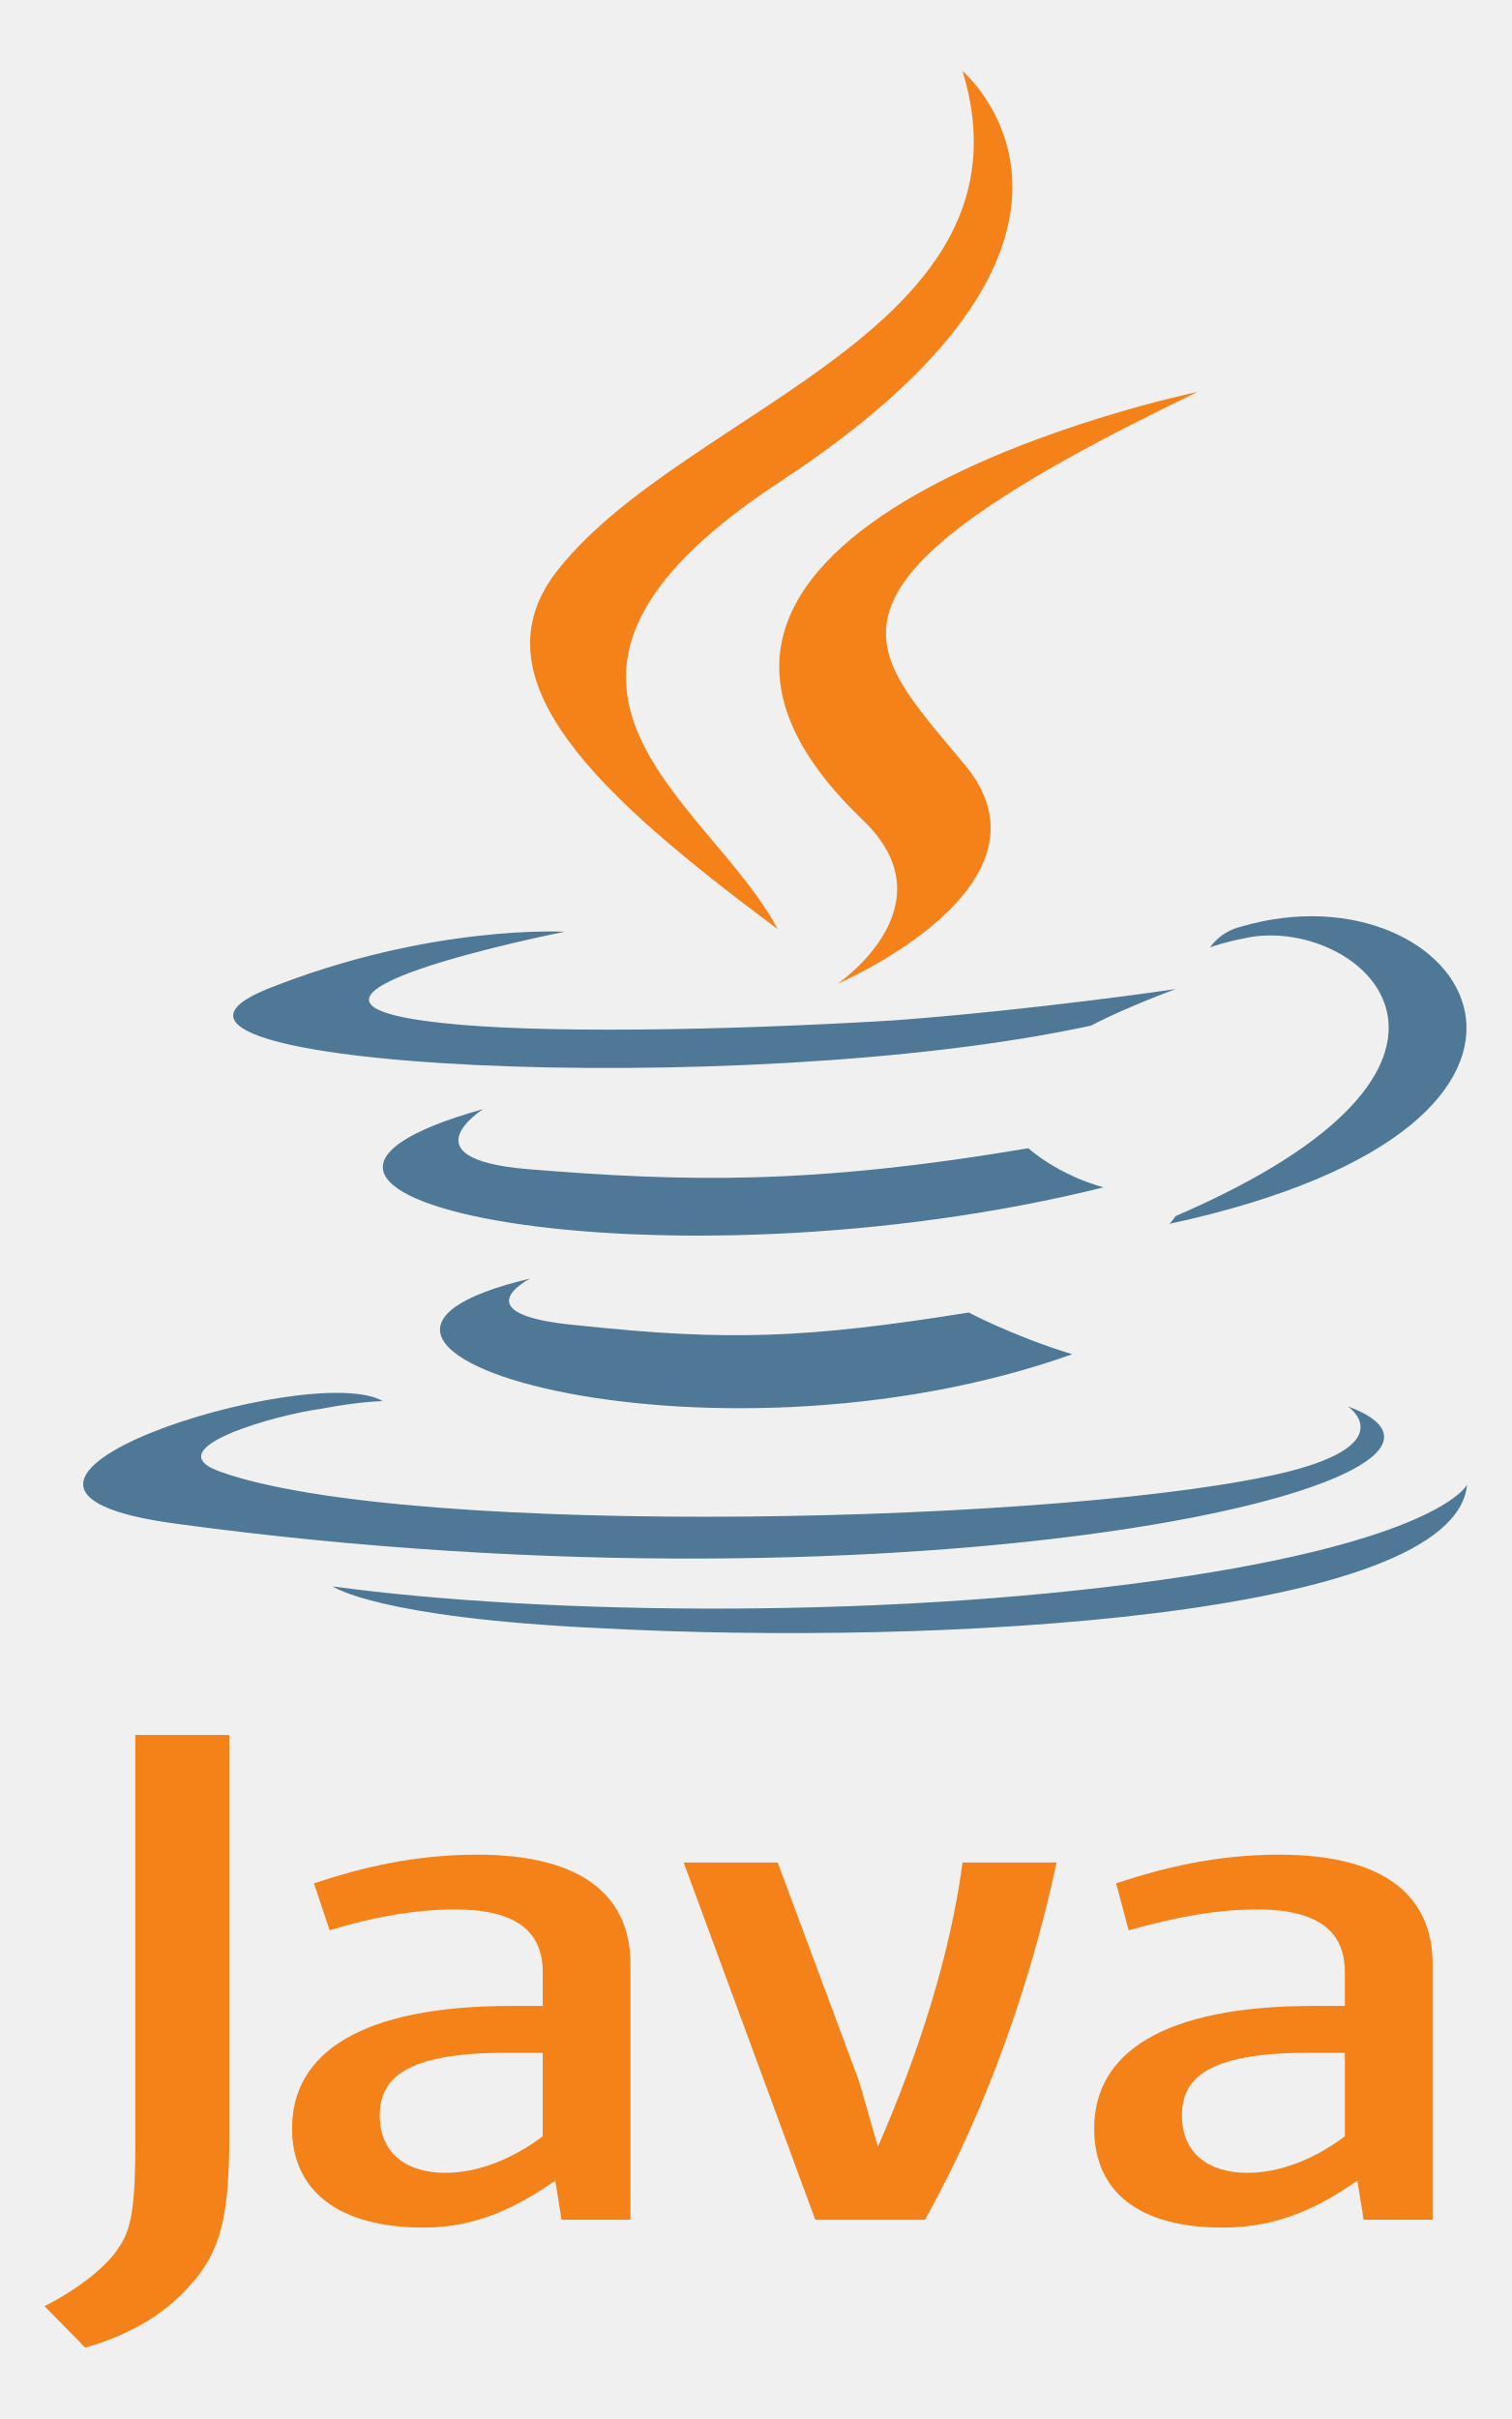
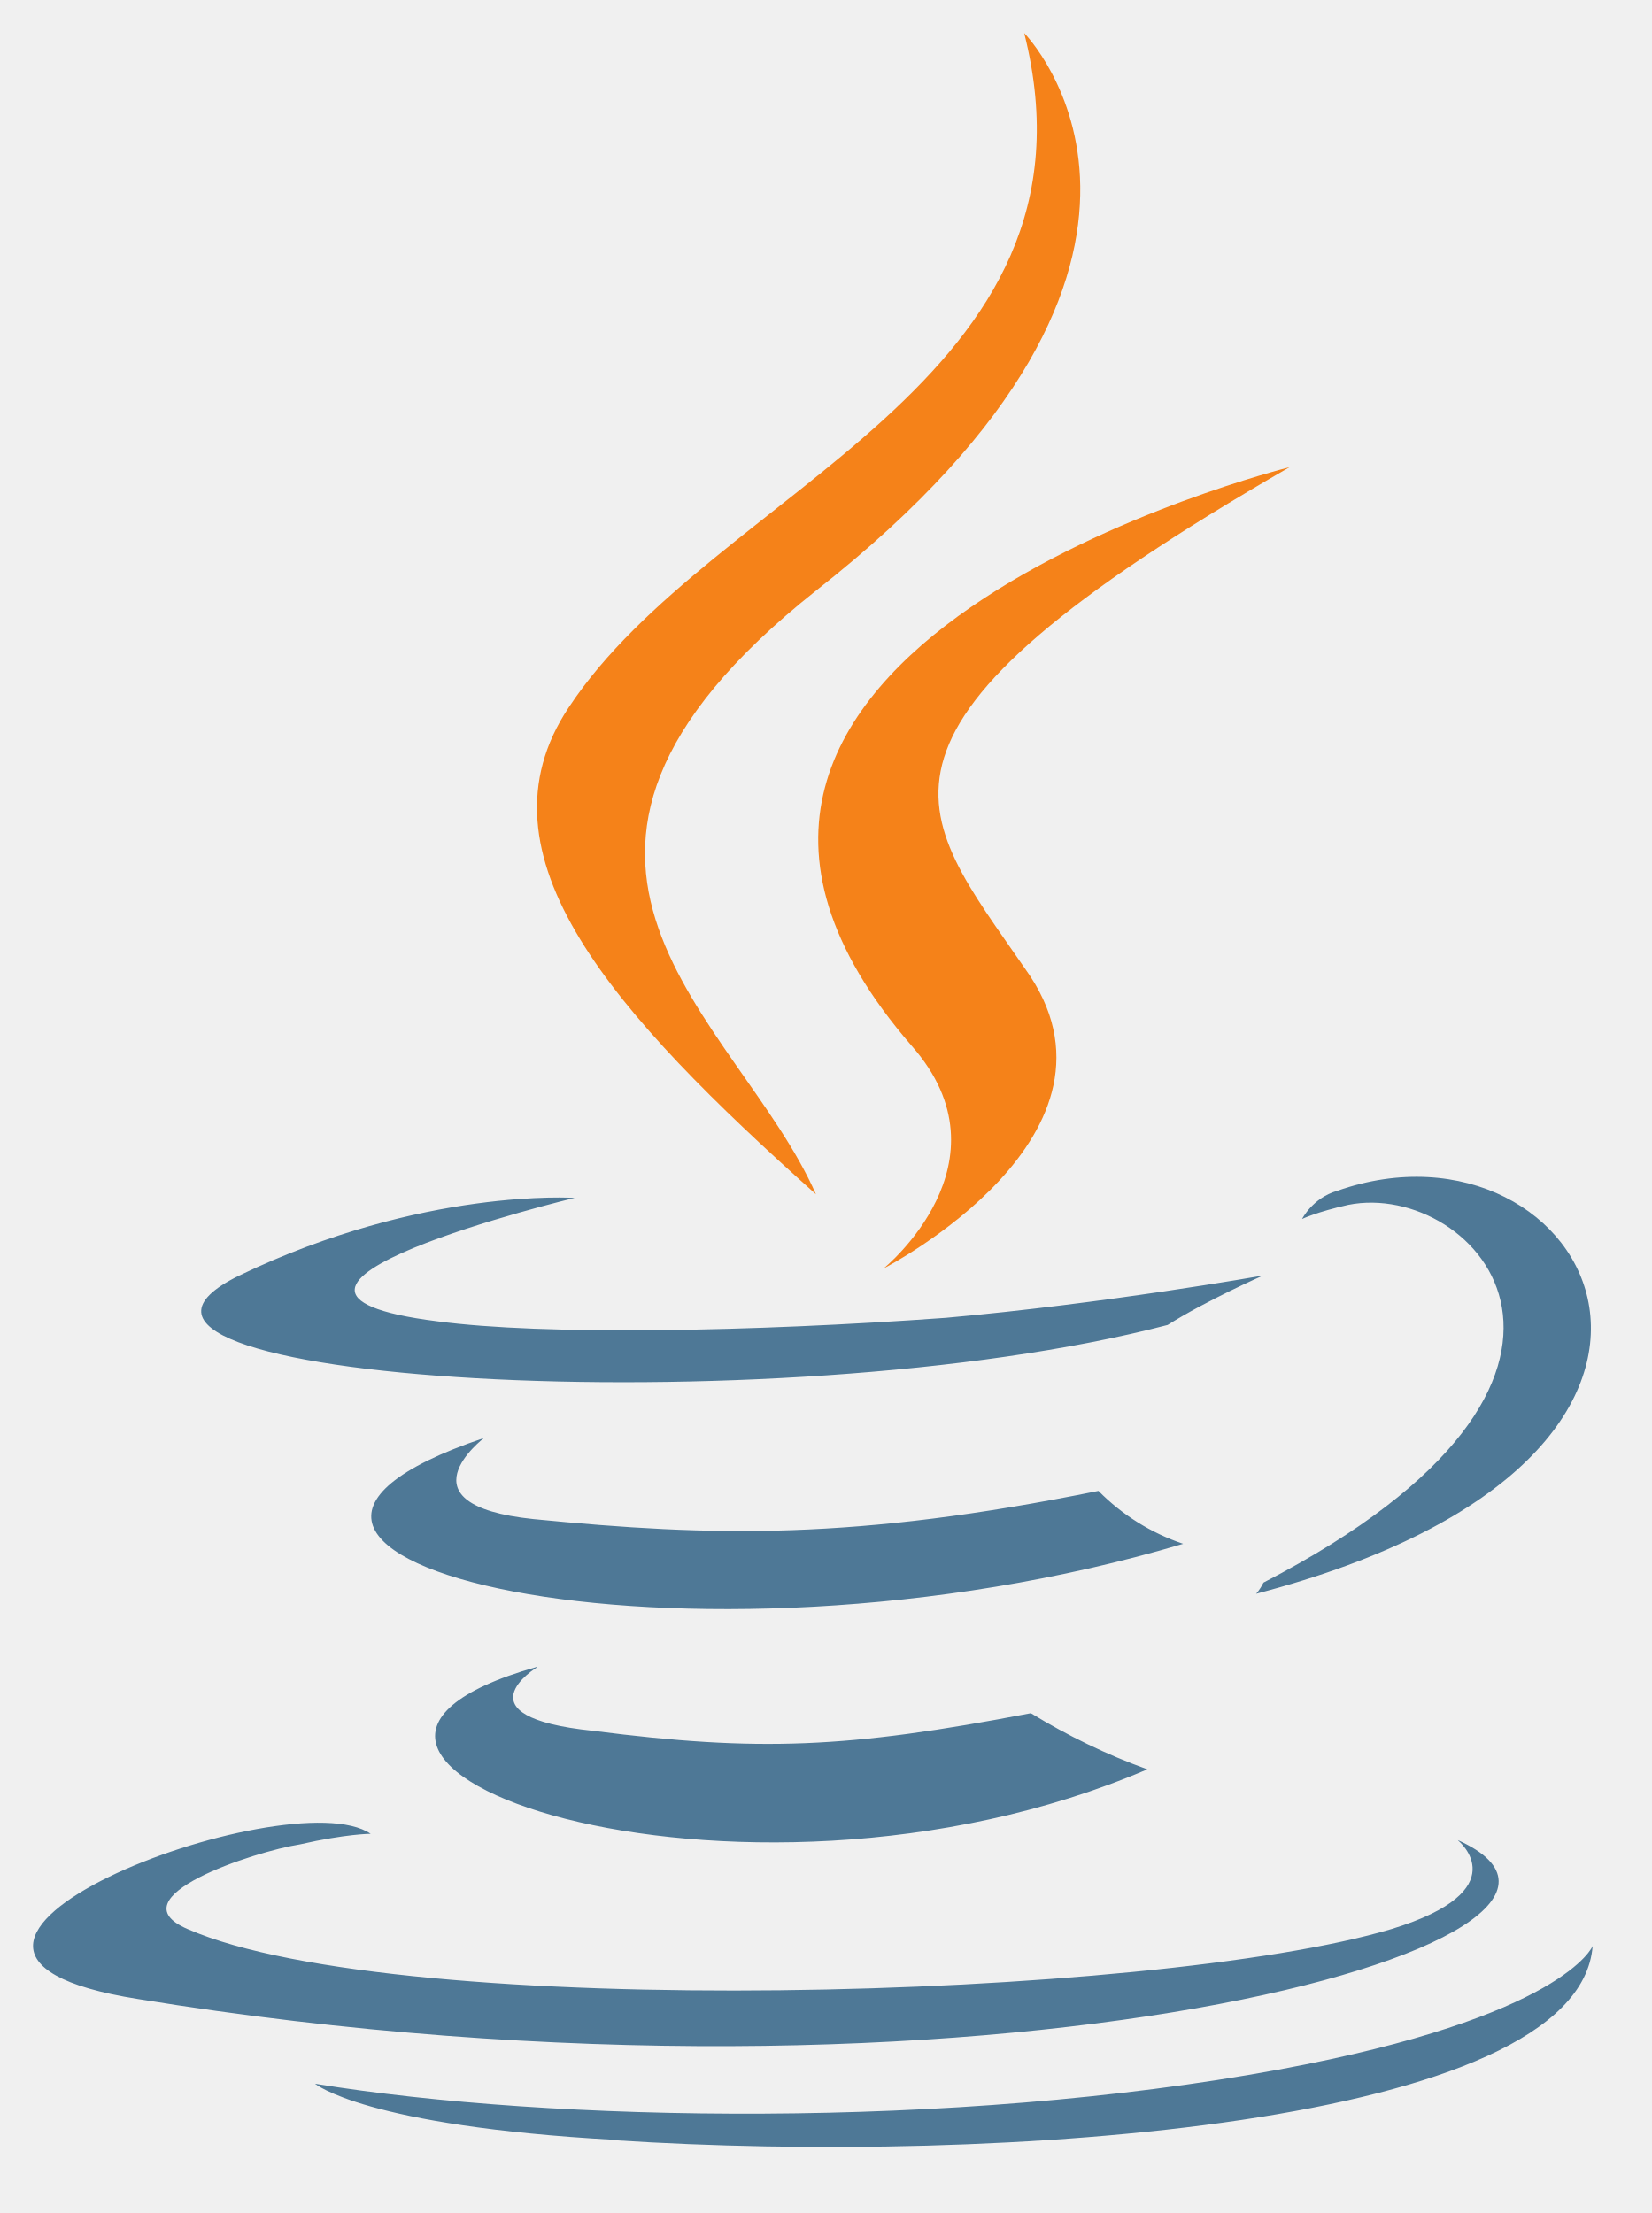
- <svg xmlns="http://www.w3.org/2000/svg" xmlns:xlink="http://www.w3.org/1999/xlink" viewBox="0 0 53.125 85" fill="#fff" fill-rule="evenodd" stroke="#000" stroke-linecap="round" stroke-linejoin="round">
-   <use xlink:href="#A" x="1.563" y="2.5" />
+ <svg xmlns="http://www.w3.org/2000/svg" xmlns:xlink="http://www.w3.org/1999/xlink" viewBox="0 0 50 67" fill="#fff" fill-rule="evenodd" stroke="#000" stroke-linecap="round" stroke-linejoin="round">
+   <use xlink:href="#A" x="1" y="1" />
  <symbol id="A" overflow="visible">
-     <g stroke="none">
-       <path d="M17.07 42.428s-2.533 1.283 1.762 1.65c5.176.55 7.93.458 13.656-.458 0 0 1.542.825 3.634 1.466-12.885 4.582-29.185-.275-19.053-2.658h0zm-1.652-5.956s-2.753 1.74 1.542 2.108c5.617.458 10.022.55 17.62-.733 0 0 .99.916 2.643 1.375-15.53 3.85-32.93.367-21.806-2.75h0zm30.396 10.447s1.872 1.283-2.093 2.29c-7.38 1.833-30.947 2.383-37.555 0-2.313-.825 2.093-2.016 3.524-2.2 1.432-.275 2.203-.275 2.203-.275-2.533-1.466-16.85 3.024-7.27 4.307 26.322 3.574 48.018-1.558 41.19-4.124h0zM18.282 30.24s-12.004 2.383-4.295 3.207c3.304.367 9.802.275 15.86-.092 4.956-.367 9.912-1.1 9.912-1.1s-1.762.642-2.974 1.283C24.56 36.197 1.102 35.005 7.82 32.256c5.727-2.29 10.463-2.016 10.463-2.016h0zm21.476 9.99c12.335-5.315 6.608-10.447 2.643-9.805-.99.183-1.432.366-1.432.366s.33-.55 1.1-.733c7.82-2.29 13.987 6.873-2.533 10.447 0 0 .1-.092.22-.275h0zm-20.264 14.48c11.894.642 30.066-.367 30.506-5.04 0 0-.88 1.833-9.802 3.207-10.132 1.558-22.687 1.375-30.066.367 0 0 1.542 1.1 9.36 1.466h0z" fill="#4e7896" />
-       <path d="M32.27 0s6.828 5.773-6.498 14.48c-10.683 7.056-2.423 11.088 0 15.67-6.277-4.674-10.793-8.797-7.71-12.646C22.577 11.82 35.022 9.072 32.27 0h0zm-3.524 26.3c3.194 3.024-.88 5.773-.88 5.773s8.15-3.482 4.405-7.79c-3.414-4.124-6.057-6.14 8.26-13.013 0 0-22.577 4.674-11.784 15.03h0zm-8.15 49.2v-8.98c0-2.29-1.542-3.85-5.396-3.85-2.203 0-4.075.458-5.727 1.008l.55 1.65c1.21-.367 2.753-.733 4.405-.733 2.093 0 3.084.733 3.084 2.2v1.19h-1.1c-5.286 0-7.71 1.65-7.71 4.307 0 2.2 1.652 3.482 4.626 3.482 1.872 0 3.304-.733 4.626-1.65l.22 1.375h2.423zm-3.084-2.933c-1.1.825-2.313 1.283-3.414 1.283-1.432 0-2.313-.733-2.313-2.016s.88-2.2 4.405-2.2h1.322v2.932zM30.947 75.5h-3.855l-4.625-12.554h3.304l2.863 7.698.66 2.29c1.432-3.3 2.533-6.7 2.974-9.988h3.304c-.88 4.124-2.423 8.614-4.626 12.554h0zm17.842 0v-8.98c0-2.29-1.542-3.85-5.397-3.85-2.203 0-4.075.458-5.727 1.008l.44 1.65c1.322-.367 2.863-.733 4.515-.733 2.093 0 3.084.733 3.084 2.2v1.19h-1.1c-5.286 0-7.71 1.65-7.71 4.307 0 2.2 1.542 3.482 4.515 3.482 1.982 0 3.414-.733 4.736-1.65l.22 1.375h2.423zm-3.084-2.933c-1.1.825-2.313 1.283-3.414 1.283-1.432 0-2.313-.733-2.313-2.016s.88-2.2 4.405-2.2h1.322v2.932zm-40.42 5.04c-.88 1.1-2.203 1.924-3.854 2.383L0 78.534c1.1-.55 2.203-1.374 2.643-2.108.44-.64.55-1.558.55-3.666V58.465h3.304v14.112c0 2.84-.33 3.94-1.21 5.04h0z" fill="#f58219" />
+     <g stroke="none" fill-rule="nonzero">
+       <path d="M15.256 49.478s-2.46 1.496 1.7 1.924c5 .64 7.694.534 13.25-.534 1.117.684 2.298 1.257 3.526 1.7-12.5 5.344-28.32-.32-18.488-3.1zm-1.6-6.946s-2.672 2.03 1.496 2.46c5.45.534 9.724.64 17.1-.854a6.52 6.52 0 0 0 2.564 1.602c-15.068 4.488-31.952.428-21.16-3.206zm29.494 12.2s1.816 1.496-2.03 2.672c-7.16 2.14-30.028 2.8-36.44 0-2.244-.96 2.03-2.35 3.4-2.564 1.4-.32 2.14-.32 2.14-.32-2.46-1.7-16.35 3.526-7.052 5 25.54 4.168 46.592-1.816 39.966-4.808zM16.412 35.264s-11.648 2.8-4.168 3.74c3.206.428 9.5.32 15.388-.106 4.808-.428 9.6-1.28 9.6-1.28s-1.7.748-2.886 1.496c-11.86 3.1-34.624 1.7-28.104-1.496 5.556-2.672 10.152-2.35 10.152-2.35zm20.84 11.648c11.968-6.2 6.412-12.2 2.564-11.434-.96.214-1.4.428-1.4.428s.32-.64 1.068-.854c7.588-2.672 13.572 8.014-2.46 12.2 0 0 .106-.106.214-.32zm-19.64 16.886c11.54.748 29.174-.428 29.6-5.88 0 0-.854 2.14-9.5 3.74-9.832 1.816-22.014 1.6-29.174.428 0 0 1.496 1.28 9.084 1.7z" fill="#4e7896" />
+       <path d="M30.004 0S36.63 6.732 23.7 16.884c-10.366 8.228-2.35 12.93 0 18.274-6.092-5.45-10.472-10.26-7.48-14.746C20.6 13.784 32.676 10.598 30.004 0zm-3.4 30.67c3.1 3.526-.854 6.732-.854 6.732s7.908-4.06 4.274-9.084c-3.312-4.808-5.88-7.16 8.014-15.174 0 0-21.906 5.45-11.434 17.526z" fill="#f58219" />
    </g>
  </symbol>
</svg>
